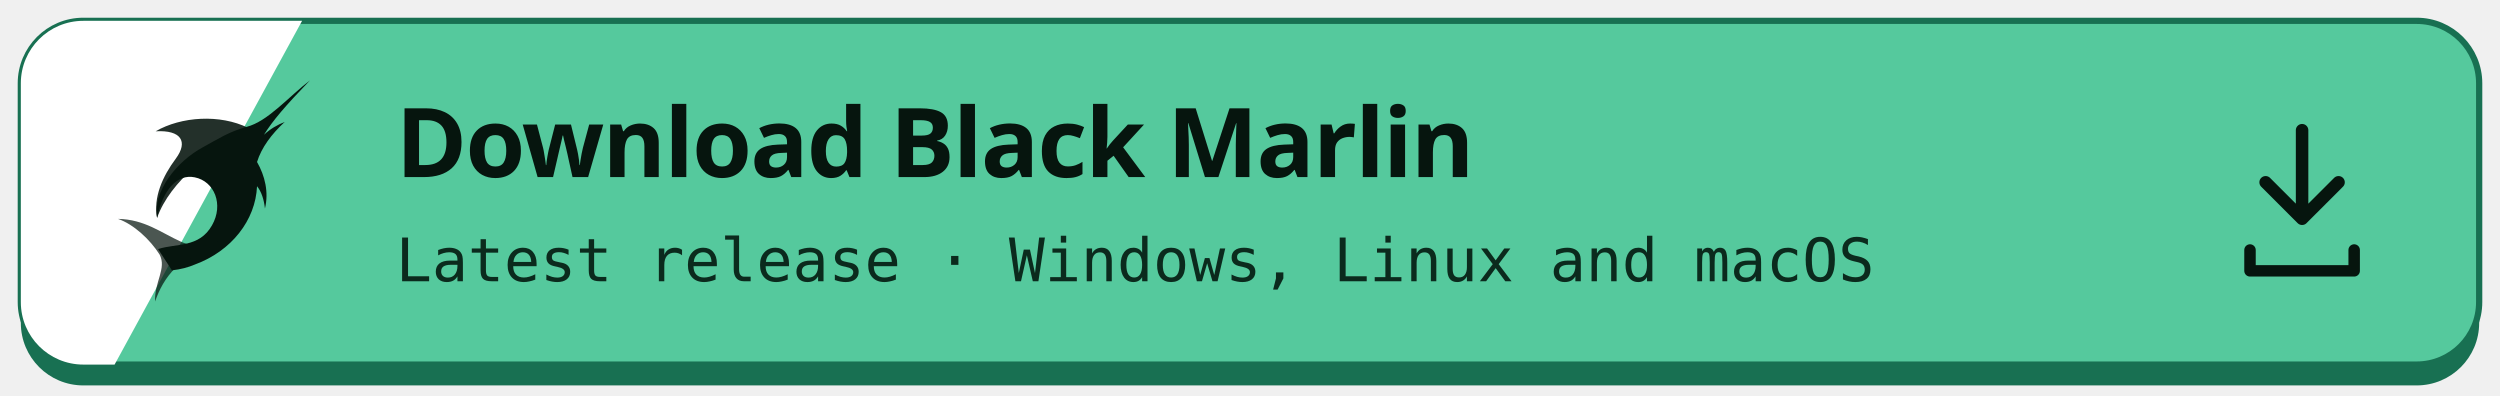
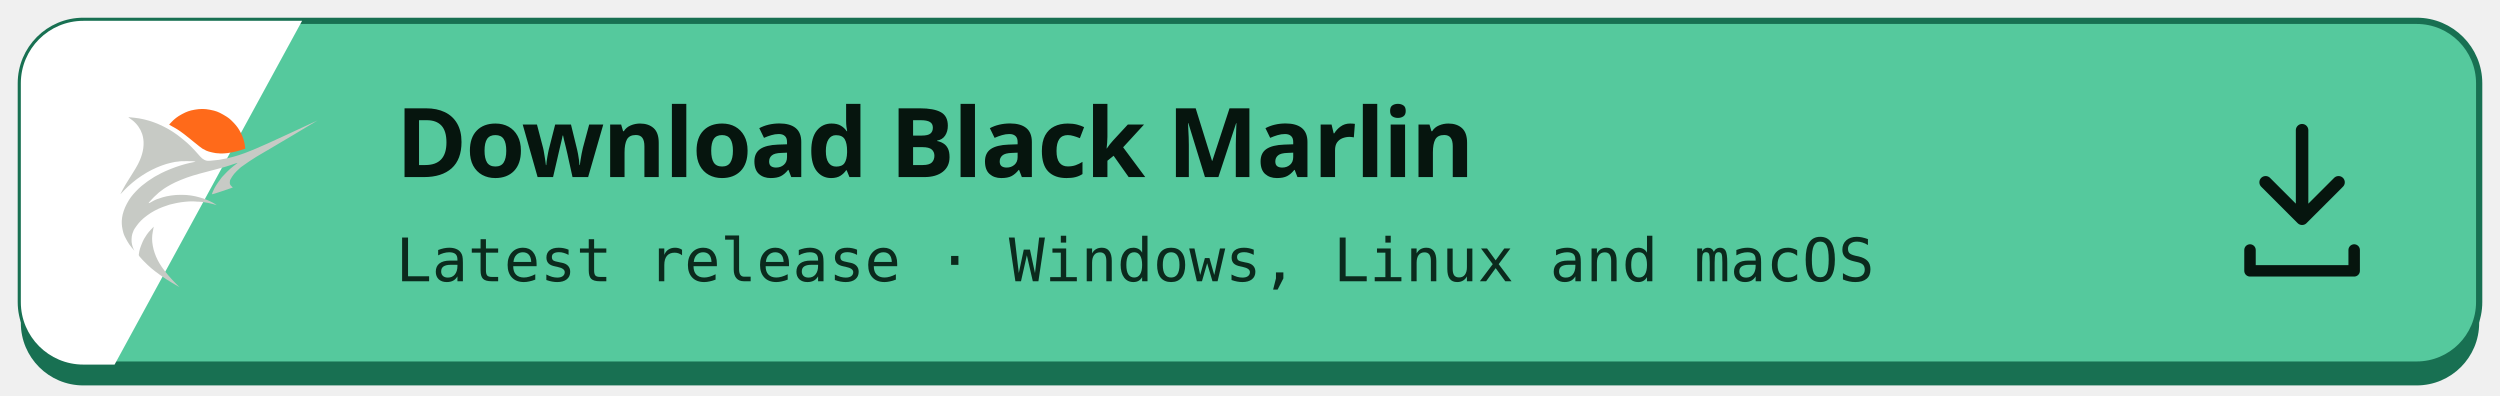
<svg xmlns="http://www.w3.org/2000/svg" viewBox="0 0 480 76" width="480" height="76" role="img" aria-labelledby="cta-title">
  <defs>
    <clipPath id="cta-clip-dark">
      <rect x="4" y="4" width="472" height="66" rx="12" />
    </clipPath>
  </defs>
  <style>
    .t-disp { font-family: 'Space Grotesk', 'Segoe UI', system-ui, -apple-system, sans-serif; }
    .t-mono { font-family: 'IBM Plex Mono', 'Cascadia Mono', Consolas, ui-monospace, monospace; }
    .sheen { animation: sheen-pass 6s ease-in-out infinite; }
    .arrow-glide { animation: arrow-bob 2.4s ease-in-out infinite; }
    @keyframes sheen-pass {
      0%, 58% { transform: translateX(-120px); opacity: 0; }
      72% { opacity: 0.22; }
      90%, 100% { transform: translateX(560px); opacity: 0; }
    }
    @keyframes arrow-bob {
      0%, 100% { transform: translateY(0px); }
      50% { transform: translateY(3px); }
    }
    @media (prefers-reduced-motion: reduce) {
      .sheen { animation: none; opacity: 0; }
      .arrow-glide { animation: none; }
    }
  </style>
  <rect x="4" y="8" width="472" height="66" rx="12" fill="#187052" />
  <rect x="4" y="4" width="472" height="66" rx="12" fill="#55c99d" stroke="#187052" stroke-width="1.2" />
  <g clip-path="url(#cta-clip-dark)">
    <polygon class="sheen" points="0,4 58,4 22,70 -36,70" fill="#ffffff" />
  </g>
-   <g transform="translate(18 14) scale(0.095)">
-     <path fill="#06150e" fill-opacity="0.88" d="M125 118C177 88 255 83 312 111C238 158 155 217 128 293C120 252 139 209 166 173C191 139 177 115 125 118Z" />
-     <path fill="#06150e" d="M437 15C387 67 362 96 344 125C357 113 371 105 386 99C359 124 339 151 330 180C346 208 354 241 346 274C344 256 339 240 330 229C327 298 278 360 205 387C191 393 176 397 158 399L130 356C167 344 213 354 239 308C263 266 244 219 204 211C169 204 140 235 128 293C119 240 167 179 221 150C252 133 273 119 309 109C352 98 394 48 437 15Z" />
-     <path fill="#06150e" fill-opacity="0.72" d="M49 295C103 296 136 323 176 341C205 354 229 351 255 337C232 360 194 374 165 394C145 414 132 438 124 462C122 423 148 395 133 367C114 337 81 306 49 295Z" />
+   <g transform="translate(18 14) scale(0.047)">
+     <g transform="translate(512 512) scale(1.11) translate(-698.5 -638.5)">
+       <path fill="#C7CAC5" d="M360.28,795.82 L360.28,795.82 Q367.00,808.00 375.40,818.08 L387.00,832.00 Q387.00,832.00 387.00,832.00 L383.52,825.04 Q381.00,820.00 378.90,811.60 L378.10,808.40 Q376.00,800.00 376.42,790.34 L376.58,786.66 Q377.00,777.00 379.10,770.28 L379.90,767.72 Q382.00,761.00 384.10,756.80 L384.90,755.20 Q387.00,751.00 393.72,741.76 L396.28,738.24 Q403.00,729.00 410.14,721.86 L412.86,719.14 Q420.00,712.00 431.34,703.60 L435.66,700.40 Q447.00,692.00 458.76,685.70 L463.24,683.30 Q475.00,677.00 488.02,671.96 L492.98,670.04 Q506.00,665.00 514.82,662.48 L518.18,661.52 Q527.00,659.00 540.02,656.48 L544.98,655.52 Q558.00,653.00 570.60,651.74 L575.40,651.26 Q588.00,650.00 597.66,650.00 L601.34,650.00 Q611.00,650.00 611.42,650.42 L611.58,650.58 Q612.00,651.00 618.30,651.00 L620.70,651.00 Q627.00,651.00 634.14,651.84 L636.86,652.16 Q644.00,653.00 654.92,655.10 L659.08,655.90 Q670.00,658.00 678.40,660.52 L690.00,664.00 Q690.00,664.00 690.00,664.00 L681.30,658.20 Q675.00,654.00 662.82,648.54 L658.18,646.46 Q646.00,641.00 631.72,636.80 L626.28,635.20 Q612.00,631.00 598.14,628.90 L592.86,628.10 Q579.00,626.00 562.20,626.00 L555.80,626.00 Q539.00,626.00 524.72,628.10 L519.28,628.90 Q505.00,631.00 493.24,634.36 L488.76,635.64 Q477.00,639.00 469.86,641.94 L467.14,643.06 Q460.00,646.00 452.02,650.62 L448.98,652.38 Q441.00,657.00 440.16,656.58 L439.00,656.00 Q439.00,656.00 439.00,656.00 L444.22,649.62 Q448.00,645.00 456.82,636.18 L460.18,632.82 Q469.00,624.00 476.14,618.12 L478.86,615.88 Q486.00,610.00 493.98,604.54 L497.02,602.46 Q505.00,597.00 518.02,589.86 L522.98,587.14 Q536.00,580.00 554.48,572.44 L561.52,569.56 Q580.00,562.00 597.64,556.54 L604.36,554.46 Q622.00,549.00 665.68,537.66 L682.32,533.34 Q726.00,522.00 742.38,516.12 L748.62,513.88 Q765.00,508.00 765.42,508.42 L766.00,509.00 Q766.00,509.00 766.00,509.00 L750.34,521.18 Q739.00,530.00 728.50,540.50 L724.50,544.50 Q714.00,555.00 709.80,560.04 L708.20,561.96 Q704.00,567.00 696.44,577.92 L693.56,582.08 Q686.00,593.00 681.80,600.98 L680.20,604.02 Q676.00,612.00 674.32,617.04 L672.00,624.00 Q672.00,624.00 672.00,624.00 L683.02,621.10 Q691.00,619.00 715.36,610.60 L749.00,599.00 Q749.00,599.00 749.00,599.00 L743.78,593.78 Q740.00,590.00 739.16,587.90 L738.84,587.10 Q738.00,585.00 738.00,580.80 L738.00,579.20 Q738.00,575.00 738.84,572.48 L739.16,571.52 Q740.00,569.00 745.46,560.60 L747.54,557.40 Q753.00,549.00 761.40,540.60 L764.60,537.40 Q773.00,529.00 777.62,525.22 L779.38,523.78 Q784.00,520.00 804.58,506.14 L812.42,500.86 Q833.00,487.00 865.76,468.10 L878.24,460.90 Q911.00,442.00 974.00,404.20 L1061.00,352.00 Q1061.00,352.00 1061.00,352.00 L947.32,404.78 Q865.00,443.00 833.50,456.02 L821.50,460.98 Q790.00,474.00 772.36,479.46 L765.64,481.54 Q748.00,487.00 732.88,490.36 L727.12,491.64 Q712.00,495.00 700.66,496.68 L696.34,497.32 Q685.00,499.00 667.78,500.26 L661.22,500.74 Q644.00,502.00 628.46,484.36 L622.54,477.64 Q607.00,460.00 596.50,449.50 L592.50,445.50 Q582.00,435.00 566.46,422.40 L560.54,417.60 Q545.00,405.00 531.56,396.18 L526.44,392.82 Q513.00,384.00 497.88,376.44 L492.12,373.56 Q477.00,366.00 462.30,360.54 L456.70,358.46 Q442.00,353.00 426.04,349.22 L419.96,347.78 Q404.00,344.00 387.62,342.32 L365.00,340.00 Q365.00,340.00 365.00,340.00 L365.58,341.16 Q366.00,342.00 372.72,346.62 L375.28,348.38 Q382.00,353.00 387.88,358.88 L390.12,361.12 Q396.00,367.00 400.20,372.88 L401.80,375.12 Q406.00,381.00 408.94,386.88 L410.06,389.12 Q413.00,395.00 415.10,401.30 L415.90,403.70 Q418.00,410.00 419.26,418.40 L419.74,421.60 Q421.00,430.00 420.58,440.08 L420.42,443.92 Q420.00,454.00 417.90,463.66 L417.10,467.34 Q415.00,477.00 411.64,486.24 L410.36,489.76 Q407.00,499.00 401.54,509.92 L399.46,514.08 Q394.00,525.00 375.94,553.56 L369.06,564.44 Q351.00,593.00 344.28,606.02 L335.00,624.00 Q335.00,624.00 335.00,624.00 L350.66,607.76 Q362.00,596.00 375.86,584.24 L381.14,579.76 Q395.00,568.00 410.96,557.50 L417.04,553.50 Q433.00,543.00 448.12,535.44 L453.88,532.56 Q469.00,525.00 483.70,519.54 L489.30,517.46 Q504.00,512.00 518.70,508.64 L524.30,507.36 Q539.00,504.00 542.36,504.00 L543.64,504.00 Q547.00,504.00 550.36,503.16 L551.64,502.84 Q555.00,502.00 575.58,502.00 L583.42,502.00 Q604.00,502.00 607.36,502.84 L612.00,504.00 Q612.00,504.00 612.00,504.00 L590.54,508.64 Q575.00,512.00 559.04,517.04 L552.96,518.96 Q537.00,524.00 521.46,530.30 L515.54,532.70 Q500.00,539.00 488.24,544.88 L483.76,547.12 Q472.00,553.00 462.76,558.46 L459.24,560.54 Q450.00,566.00 438.66,573.98 L434.34,577.02 Q423.00,585.00 414.60,592.14 L411.40,594.86 Q403.00,602.00 394.18,611.24 L390.82,614.76 Q382.00,624.00 375.70,632.40 L373.30,635.60 Q367.00,644.00 360.70,655.76 L358.30,660.24 Q352.00,672.00 348.22,683.34 L346.78,687.66 Q343.00,699.00 341.74,708.66 L341.26,712.34 Q340.00,722.00 340.42,730.82 L340.58,734.18 Q341.00,743.00 343.10,752.66 L343.90,756.34 Q346.00,766.00 348.10,771.46 L348.90,773.54 Q351.00,779.00 357.72,791.18 Z" />
+       <path fill="#C7CAC5" d="M458.00,743.00 L458.00,743.00 Q458.00,743.00 458.00,743.00 L446.98,754.60 Q439.00,763.00 433.96,770.14 L432.04,772.86 Q427.00,780.00 423.22,786.72 L421.78,789.28 Q418.00,796.00 413.38,807.76 L411.62,812.24 Q407.00,824.00 405.32,831.98 L404.68,835.02 Q403.00,843.00 403.00,846.36 L403.00,847.64 Q403.00,851.00 416.86,865.28 L422.14,870.72 Q436.00,885.00 446.92,894.24 L451.08,897.76 Q462.00,907.00 479.64,919.60 L486.36,924.40 Q504.00,937.00 524.58,949.18 L553.00,966.00 Q553.00,966.00 553.00,966.00 L536.76,949.76 Q525.00,938.00 513.24,924.14 L508.76,918.86 Q497.00,905.00 489.02,893.24 L485.98,888.76 Q478.00,877.00 472.96,866.92 L471.04,863.08 Q466.00,853.00 462.22,842.08 L460.78,837.92 Q457.00,827.00 454.90,815.24 L454.10,810.76 Q452.00,799.00 452.00,788.92 L452.00,785.08 Q452.00,775.00 454.52,761.56 Z" />
+       <path fill="#FF6A1A" d="M515.00,367.00 L515.00,367.00 Q515.00,367.00 515.00,367.00 L516.74,368.74 Q518.00,370.00 526.82,374.62 L530.18,376.38 Q539.00,381.00 550.34,388.56 L554.66,391.44 Q566.00,399.00 593.30,421.26 L603.70,429.74 Q631.00,452.00 636.46,455.36 L638.54,456.64 Q644.00,460.00 650.72,462.94 L653.28,464.06 Q660.00,467.00 671.76,469.52 L676.24,470.48 Q688.00,473.00 693.04,473.00 L694.96,473.00 Q700.00,473.00 700.42,473.42 L700.58,473.58 Q701.00,474.00 712.34,473.58 L716.66,473.42 Q728.00,473.00 743.12,470.06 L748.88,468.94 Q764.00,466.00 777.02,461.80 L795.00,456.00 Q795.00,456.00 795.00,456.00 L793.26,443.24 Q792.00,434.00 789.06,424.34 L787.94,420.66 Q785.00,411.00 779.96,400.92 L778.04,397.08 Q773.00,387.00 767.96,379.86 L766.04,377.14 Q761.00,370.00 753.02,361.60 L749.98,358.40 Q742.00,350.00 736.12,345.38 L733.88,343.62 Q728.00,339.00 716.24,332.28 L711.76,329.72 Q700.00,323.00 692.02,320.06 L688.98,318.94 Q681.00,316.00 667.98,313.48 L663.02,312.52 Q650.00,310.00 639.08,310.00 L634.92,310.00 Q624.00,310.00 611.82,312.10 L607.18,312.90 Q595.00,315.00 586.60,317.94 L583.40,319.06 Q575.00,322.00 564.08,327.88 L559.92,330.12 Q549.00,336.00 541.44,341.88 L538.56,344.12 Q531.00,350.00 524.28,357.14 Z" />
+     </g>
  </g>
  <text x="76" y="34" fill="#06150e" font-size="18.5" font-weight="700" letter-spacing="-0.3" class="t-disp">Download Black Marlin</text>
  <text x="76" y="54" fill="#0b2a1d" font-size="11.5" font-weight="500" class="t-mono">Latest release · Windows, Linux and macOS</text>
  <g class="arrow-glide">
    <path d="M442 25v16m-7-6l7 7 7-7" fill="none" stroke="#06150e" stroke-width="2.4" stroke-linecap="round" stroke-linejoin="round" />
  </g>
  <path d="M432 48v4h20v-4" fill="none" stroke="#06150e" stroke-width="2.2" stroke-linecap="round" stroke-linejoin="round" />
</svg>
